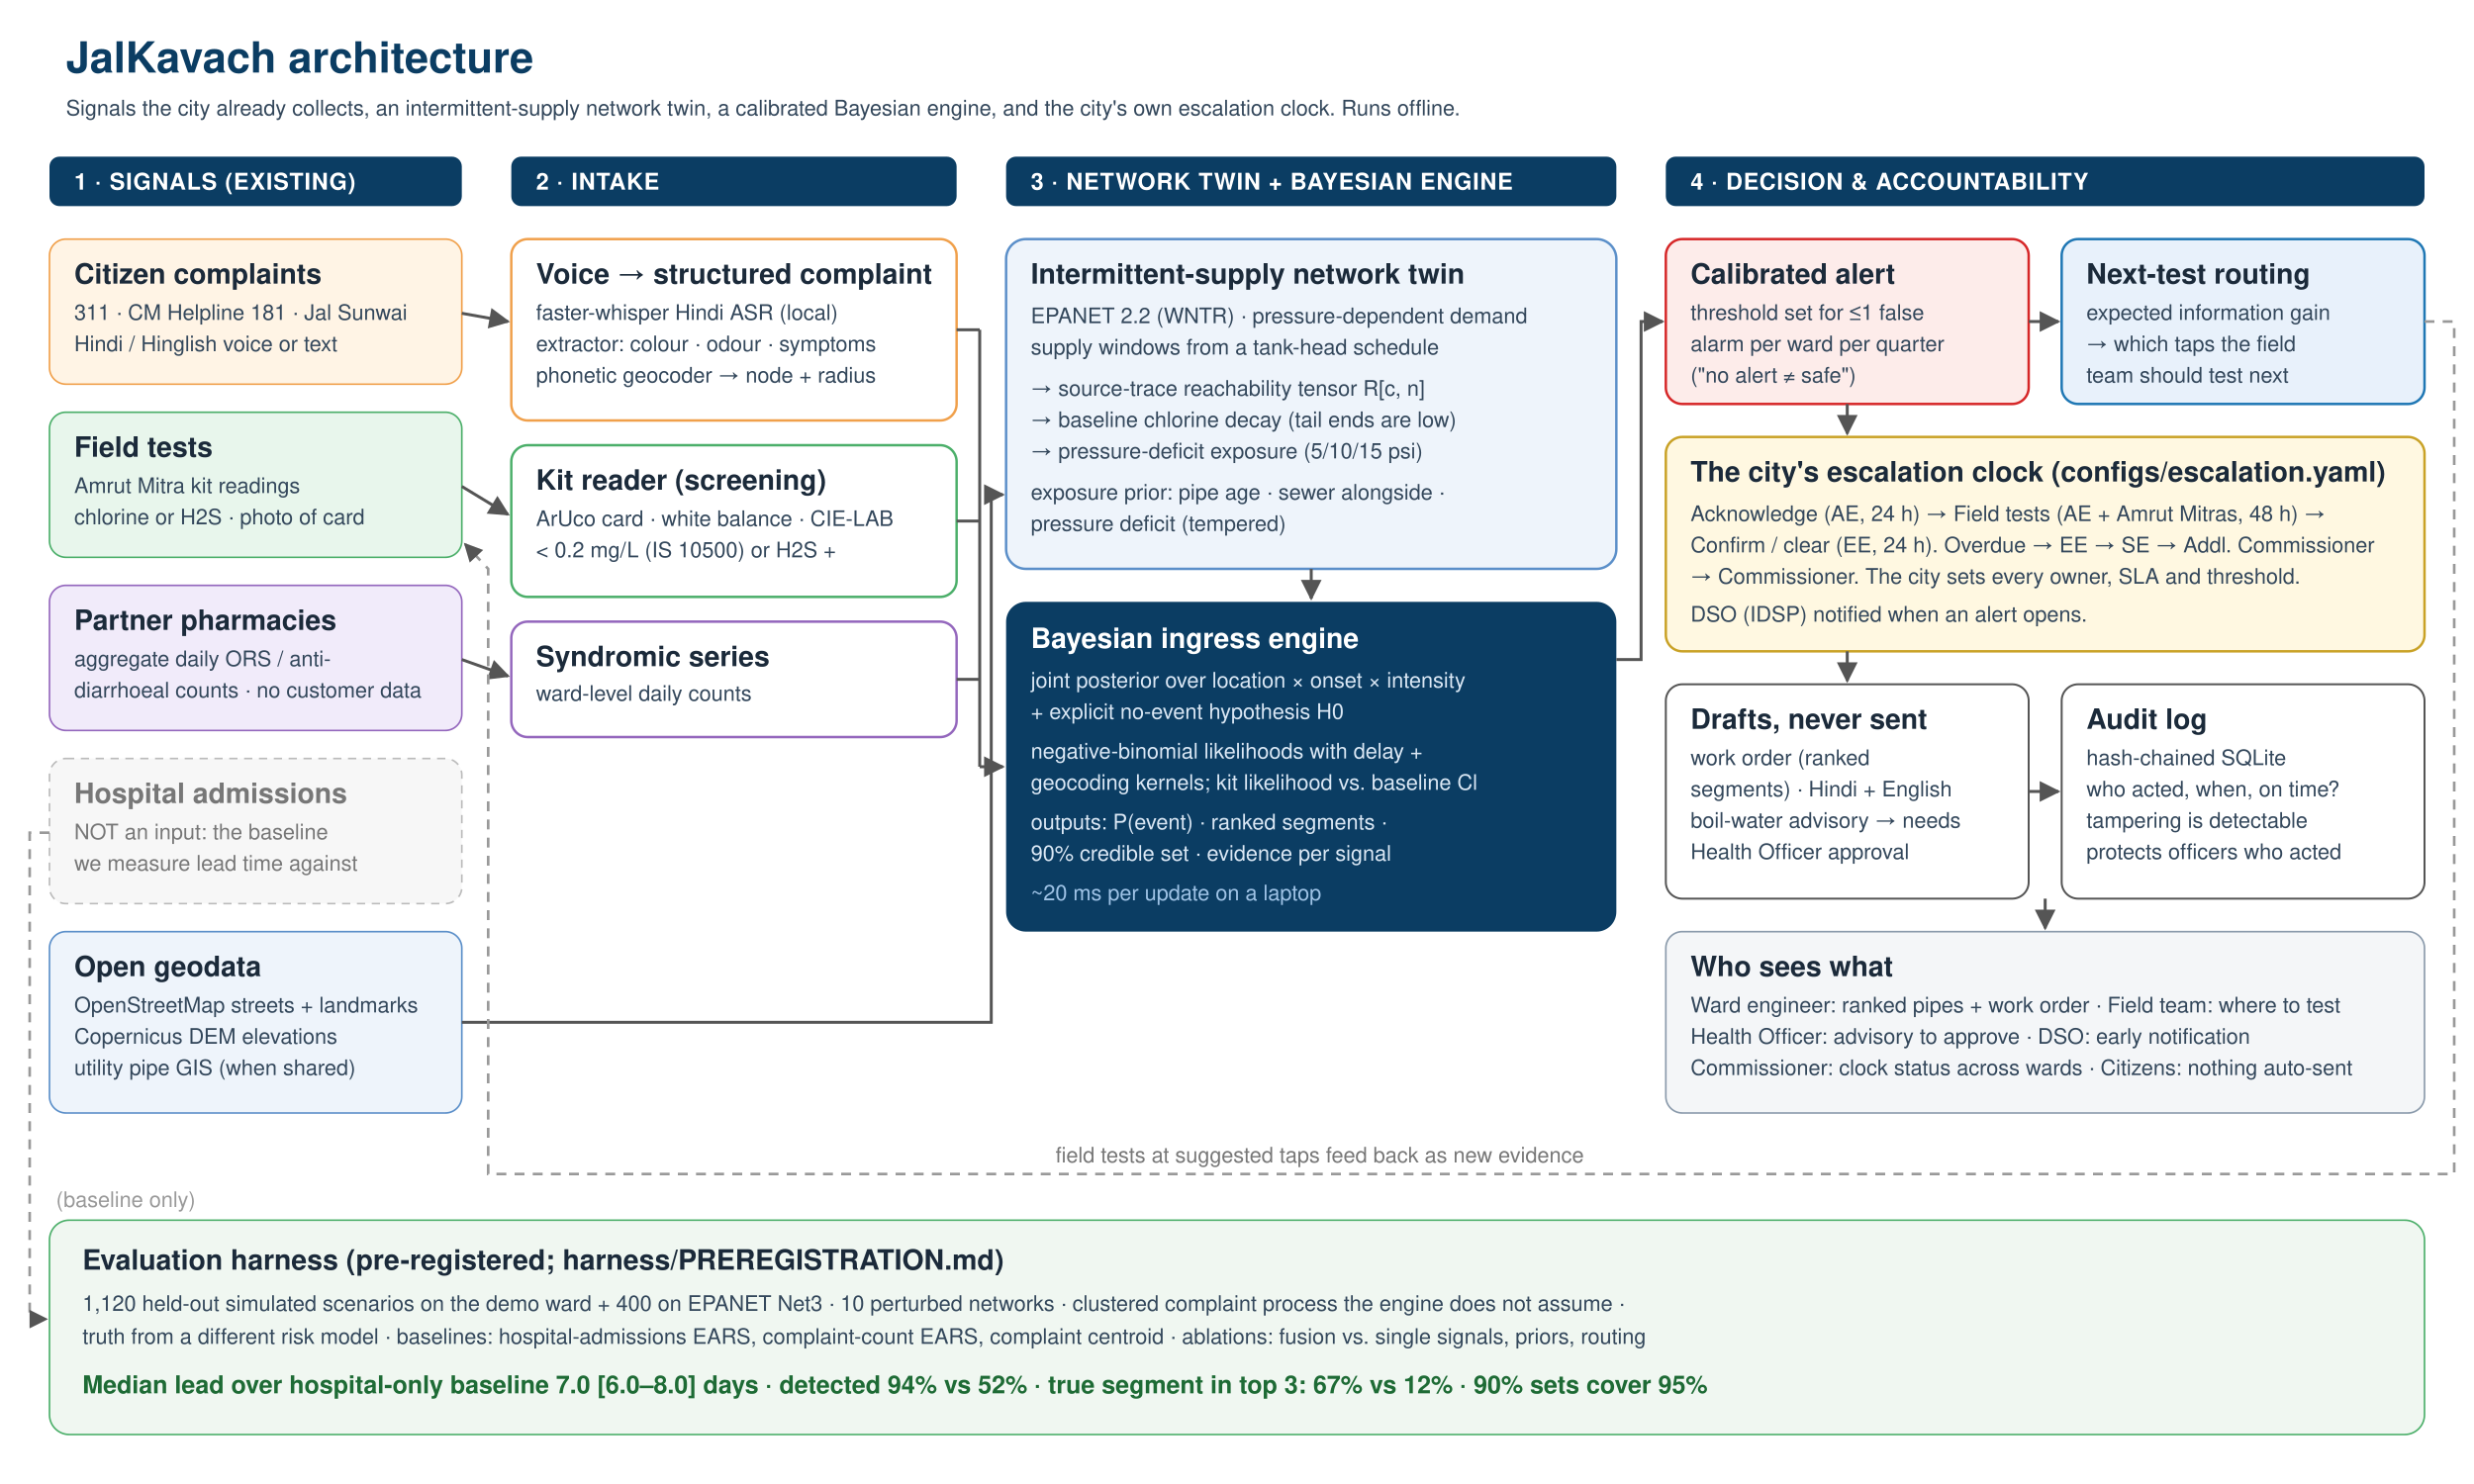
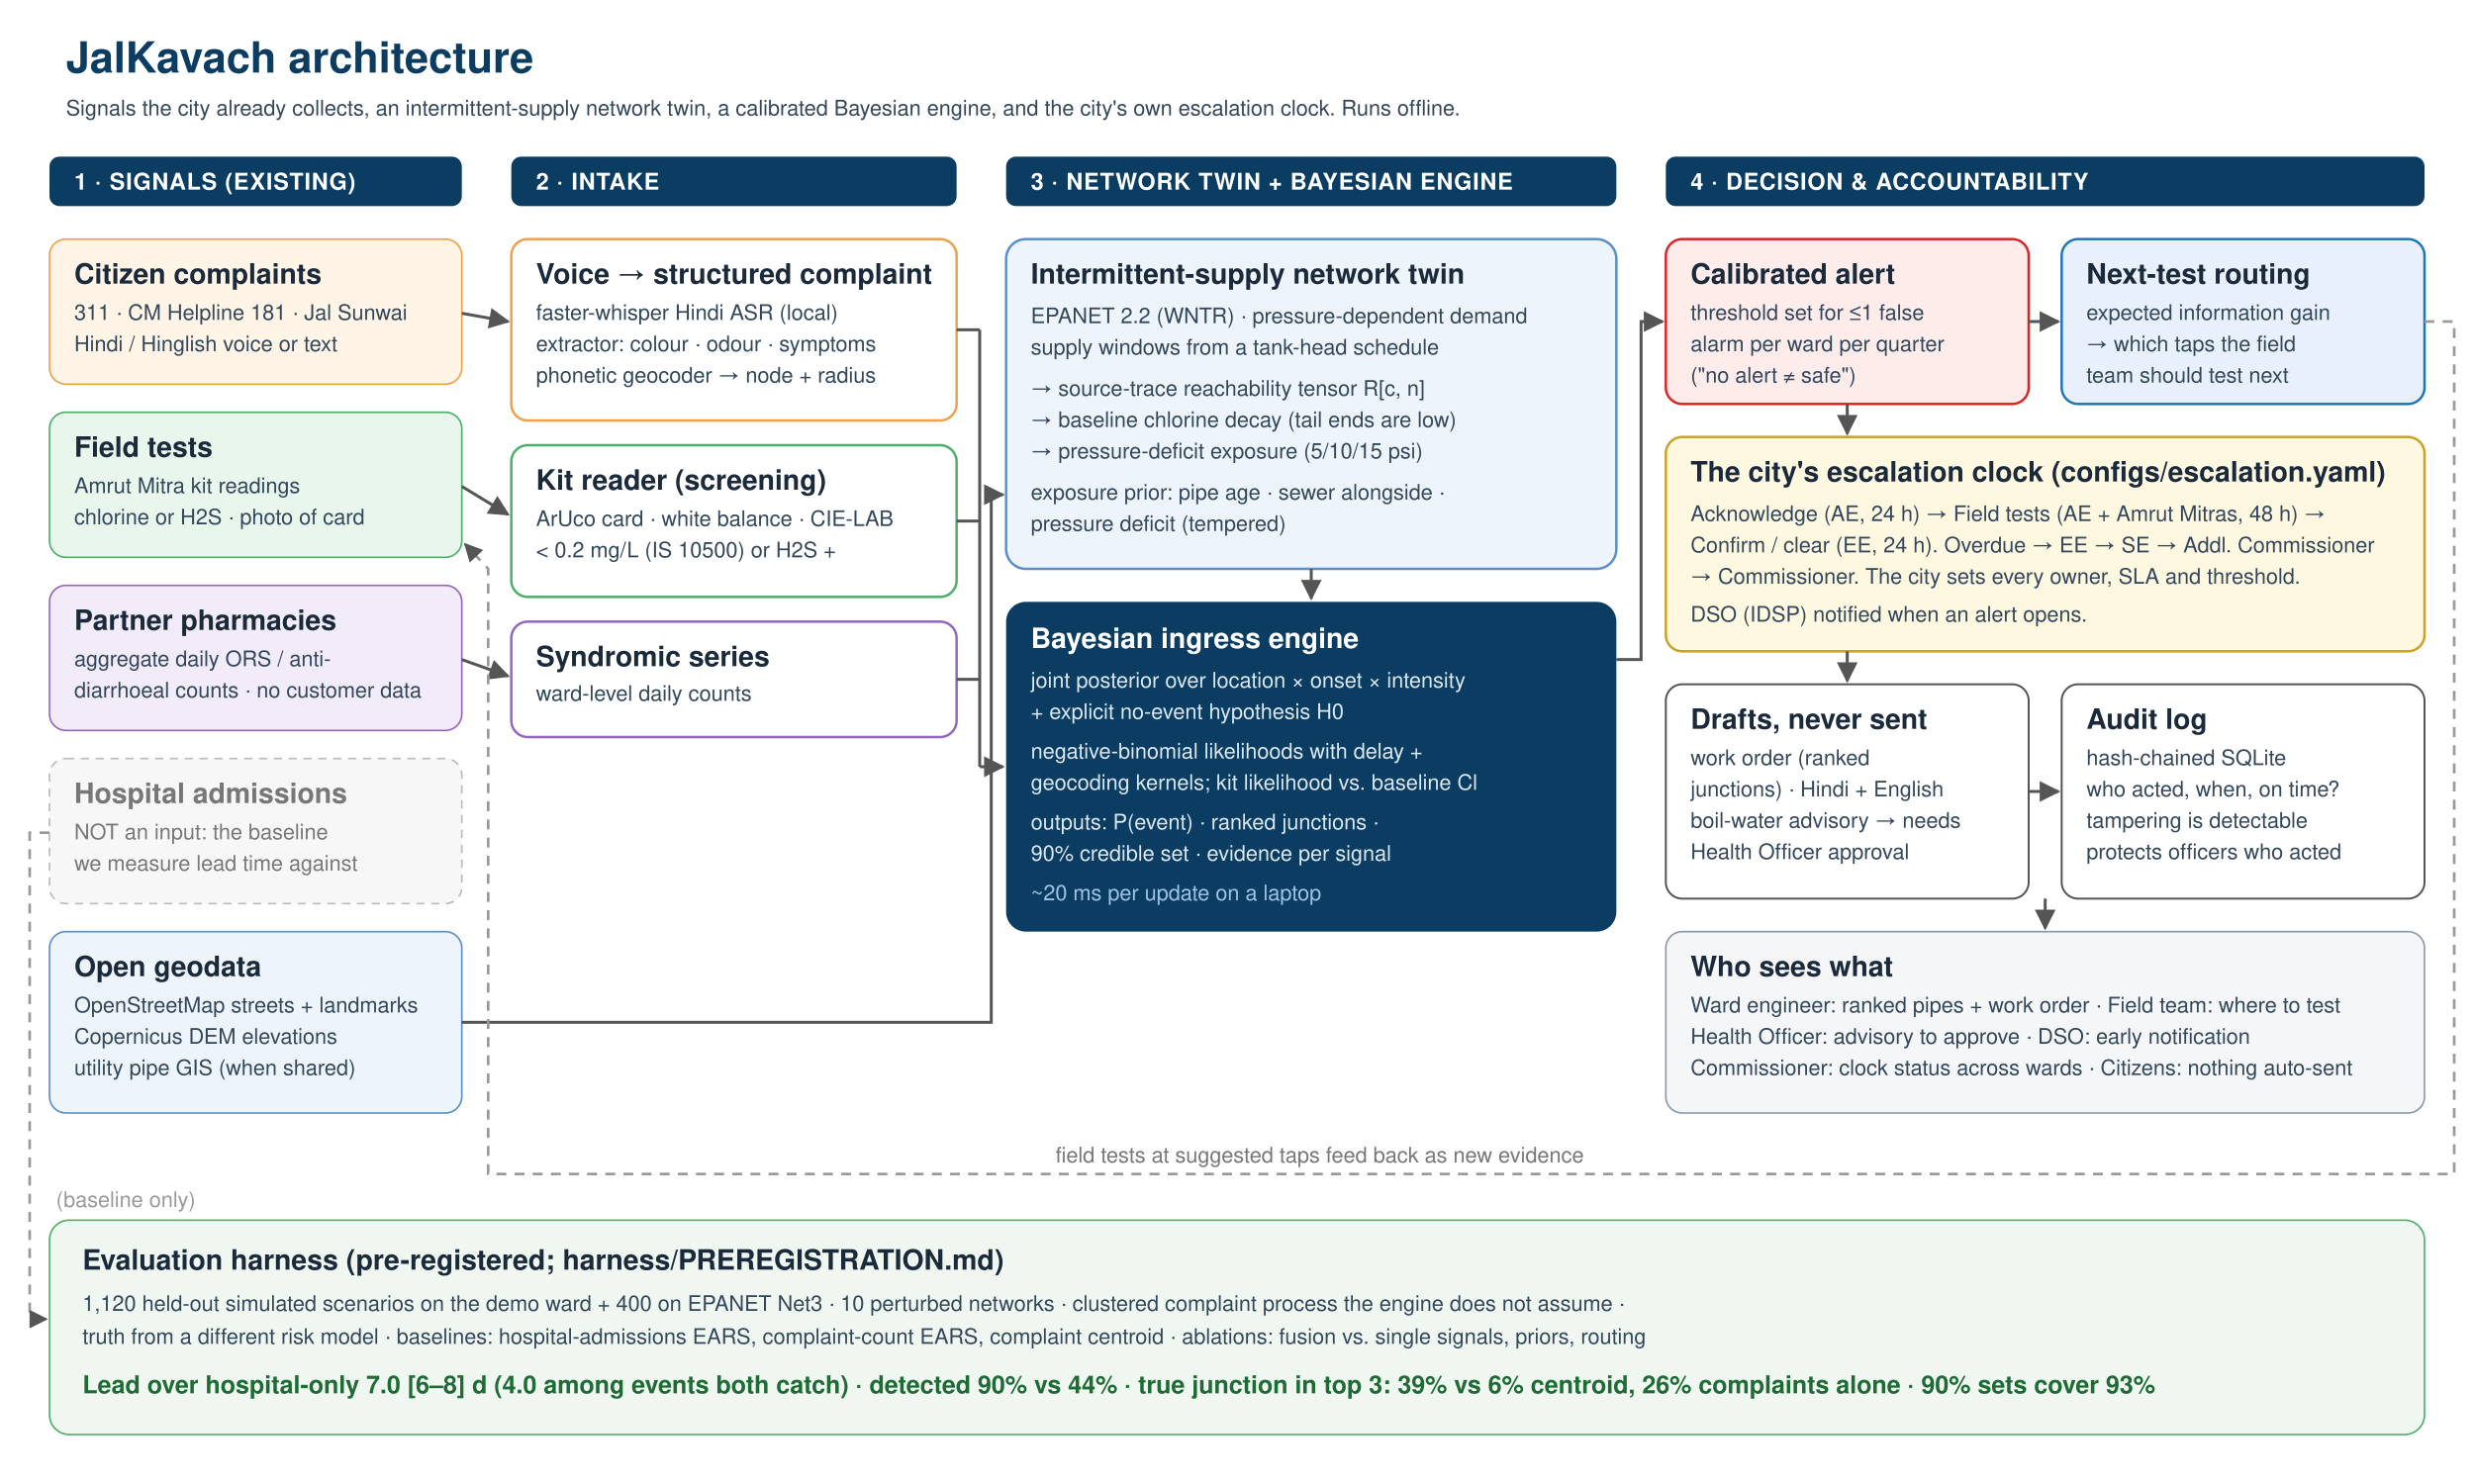
<svg xmlns="http://www.w3.org/2000/svg" width="1500" height="900" viewBox="0 0 1500 900" font-family="Helvetica, Arial, sans-serif">
  <defs>
    <marker id="a" viewBox="0 0 10 10" refX="9" refY="5" markerWidth="7" markerHeight="7" orient="auto-start-reverse">
      <path d="M0,0 L10,5 L0,10 z" fill="#555" />
    </marker>
    <style>
      .t{font-size:17px;font-weight:700;fill:#1b2a3a}
      .s{font-size:13px;fill:#33475b}
      .h{font-size:14px;font-weight:700;fill:#ffffff;letter-spacing:.5px}
      .ln{stroke:#555;stroke-width:1.8;fill:none;marker-end:url(#a)}
      .dash{stroke:#999;stroke-width:1.6;fill:none;stroke-dasharray:6 5;marker-end:url(#a)}
    </style>
  </defs>
  <rect width="1500" height="900" fill="#ffffff" />
  <text x="40" y="44" style="font-size:26px;font-weight:800;fill:#0b3d63">JalKavach architecture</text>
  <text x="40" y="70" class="s">Signals the city already collects, an intermittent-supply network twin, a calibrated Bayesian engine, and the city's own escalation clock. Runs offline.</text>
  <rect x="30" y="95" width="250" height="30" rx="6" fill="#0b3d63" />
  <text x="45" y="115" class="h">1 · SIGNALS (EXISTING)</text>
  <rect x="310" y="95" width="270" height="30" rx="6" fill="#0b3d63" />
  <text x="325" y="115" class="h">2 · INTAKE</text>
  <rect x="610" y="95" width="370" height="30" rx="6" fill="#0b3d63" />
  <text x="625" y="115" class="h">3 · NETWORK TWIN + BAYESIAN ENGINE</text>
  <rect x="1010" y="95" width="460" height="30" rx="6" fill="#0b3d63" />
  <text x="1025" y="115" class="h">4 · DECISION &amp; ACCOUNTABILITY</text>
  <g>
    <rect x="30" y="145" width="250" height="88" rx="10" fill="#fff4e5" stroke="#f0a04b" />
    <text x="45" y="172" class="t">Citizen complaints</text>
    <text x="45" y="194" class="s">311 · CM Helpline 181 · Jal Sunwai</text>
    <text x="45" y="213" class="s">Hindi / Hinglish voice or text</text>
    <rect x="30" y="250" width="250" height="88" rx="10" fill="#e8f6ec" stroke="#4caf6a" />
    <text x="45" y="277" class="t">Field tests</text>
    <text x="45" y="299" class="s">Amrut Mitra kit readings</text>
    <text x="45" y="318" class="s">chlorine or H2S · photo of card</text>
    <rect x="30" y="355" width="250" height="88" rx="10" fill="#f1ebfa" stroke="#9467bd" />
    <text x="45" y="382" class="t">Partner pharmacies</text>
    <text x="45" y="404" class="s">aggregate daily ORS / anti-</text>
    <text x="45" y="423" class="s">diarrhoeal counts · no customer data</text>
    <rect x="30" y="460" width="250" height="88" rx="10" fill="#f7f7f7" stroke="#bbbbbb" stroke-dasharray="5 4" />
    <text x="45" y="487" class="t" style="fill:#777">Hospital admissions</text>
    <text x="45" y="509" class="s" style="fill:#777">NOT an input: the baseline</text>
    <text x="45" y="528" class="s" style="fill:#777">we measure lead time against</text>
    <rect x="30" y="565" width="250" height="110" rx="10" fill="#eef4fb" stroke="#5b8fc9" />
    <text x="45" y="592" class="t">Open geodata</text>
    <text x="45" y="614" class="s">OpenStreetMap streets + landmarks</text>
    <text x="45" y="633" class="s">Copernicus DEM elevations</text>
    <text x="45" y="652" class="s">utility pipe GIS (when shared)</text>
  </g>
  <g>
    <rect x="310" y="145" width="270" height="110" rx="10" fill="#ffffff" stroke="#f0a04b" stroke-width="1.5" />
    <text x="325" y="172" class="t">Voice → structured complaint</text>
    <text x="325" y="194" class="s">faster-whisper Hindi ASR (local)</text>
    <text x="325" y="213" class="s">extractor: colour · odour · symptoms</text>
    <text x="325" y="232" class="s">phonetic geocoder → node + radius</text>
    <rect x="310" y="270" width="270" height="92" rx="10" fill="#ffffff" stroke="#4caf6a" stroke-width="1.5" />
    <text x="325" y="297" class="t">Kit reader (screening)</text>
    <text x="325" y="319" class="s">ArUco card · white balance · CIE-LAB</text>
    <text x="325" y="338" class="s">&lt; 0.2 mg/L (IS 10500) or H2S +</text>
    <rect x="310" y="377" width="270" height="70" rx="10" fill="#ffffff" stroke="#9467bd" stroke-width="1.5" />
    <text x="325" y="404" class="t">Syndromic series</text>
    <text x="325" y="425" class="s">ward-level daily counts</text>
  </g>
  <g>
    <rect x="610" y="145" width="370" height="200" rx="12" fill="#eef4fb" stroke="#5b8fc9" stroke-width="1.5" />
    <text x="625" y="172" class="t">Intermittent-supply network twin</text>
    <text x="625" y="196" class="s">EPANET 2.2 (WNTR) · pressure-dependent demand</text>
    <text x="625" y="215" class="s">supply windows from a tank-head schedule</text>
    <text x="625" y="240" class="s">→ source-trace reachability tensor R[c, n]</text>
    <text x="625" y="259" class="s">→ baseline chlorine decay (tail ends are low)</text>
    <text x="625" y="278" class="s">→ pressure-deficit exposure (5/10/15 psi)</text>
    <text x="625" y="303" class="s">exposure prior: pipe age · sewer alongside ·</text>
    <text x="625" y="322" class="s">pressure deficit (tempered)</text>
    <rect x="610" y="365" width="370" height="200" rx="12" fill="#0b3d63" />
    <text x="625" y="393" class="t" style="fill:#ffffff">Bayesian ingress engine</text>
    <text x="625" y="417" class="s" style="fill:#dbe8f5">joint posterior over location × onset × intensity</text>
    <text x="625" y="436" class="s" style="fill:#dbe8f5">+ explicit no-event hypothesis H0</text>
    <text x="625" y="460" class="s" style="fill:#dbe8f5">negative-binomial likelihoods with delay +</text>
    <text x="625" y="479" class="s" style="fill:#dbe8f5">geocoding kernels; kit likelihood vs. baseline Cl</text>
-     <text x="625" y="503" class="s" style="fill:#dbe8f5">outputs: P(event) · ranked segments ·</text>
+     <text x="625" y="503" class="s" style="fill:#dbe8f5">outputs: P(event) · ranked junctions ·</text>
    <text x="625" y="522" class="s" style="fill:#dbe8f5">90% credible set · evidence per signal</text>
    <text x="625" y="546" class="s" style="fill:#9fc3e6">~20 ms per update on a laptop</text>
  </g>
  <g>
    <rect x="1010" y="145" width="220" height="100" rx="10" fill="#fdecea" stroke="#d62728" stroke-width="1.5" />
    <text x="1025" y="172" class="t">Calibrated alert</text>
    <text x="1025" y="194" class="s">threshold set for ≤1 false</text>
    <text x="1025" y="213" class="s">alarm per ward per quarter</text>
    <text x="1025" y="232" class="s">("no alert ≠ safe")</text>
    <rect x="1250" y="145" width="220" height="100" rx="10" fill="#e8f1fb" stroke="#1f77b4" stroke-width="1.5" />
    <text x="1265" y="172" class="t">Next-test routing</text>
    <text x="1265" y="194" class="s">expected information gain</text>
    <text x="1265" y="213" class="s">→ which taps the field</text>
    <text x="1265" y="232" class="s">team should test next</text>
    <rect x="1010" y="265" width="460" height="130" rx="10" fill="#fff8e1" stroke="#c9a227" stroke-width="1.5" />
    <text x="1025" y="292" class="t">The city's escalation clock (configs/escalation.yaml)</text>
    <text x="1025" y="316" class="s">Acknowledge (AE, 24 h) → Field tests (AE + Amrut Mitras, 48 h) →</text>
    <text x="1025" y="335" class="s">Confirm / clear (EE, 24 h). Overdue → EE → SE → Addl. Commissioner</text>
    <text x="1025" y="354" class="s">→ Commissioner. The city sets every owner, SLA and threshold.</text>
    <text x="1025" y="377" class="s">DSO (IDSP) notified when an alert opens.</text>
    <rect x="1010" y="415" width="220" height="130" rx="10" fill="#ffffff" stroke="#555" stroke-width="1.2" />
    <text x="1025" y="442" class="t">Drafts, never sent</text>
    <text x="1025" y="464" class="s">work order (ranked</text>
-     <text x="1025" y="483" class="s">segments) · Hindi + English</text>
+     <text x="1025" y="483" class="s">junctions) · Hindi + English</text>
    <text x="1025" y="502" class="s">boil-water advisory → needs</text>
    <text x="1025" y="521" class="s">Health Officer approval</text>
    <rect x="1250" y="415" width="220" height="130" rx="10" fill="#ffffff" stroke="#555" stroke-width="1.2" />
    <text x="1265" y="442" class="t">Audit log</text>
    <text x="1265" y="464" class="s">hash-chained SQLite</text>
    <text x="1265" y="483" class="s">who acted, when, on time?</text>
    <text x="1265" y="502" class="s">tampering is detectable</text>
    <text x="1265" y="521" class="s">protects officers who acted</text>
    <rect x="1010" y="565" width="460" height="110" rx="10" fill="#f4f6f8" stroke="#8a9aab" />
    <text x="1025" y="592" class="t">Who sees what</text>
    <text x="1025" y="614" class="s">Ward engineer: ranked pipes + work order · Field team: where to test</text>
    <text x="1025" y="633" class="s">Health Officer: advisory to approve · DSO: early notification</text>
    <text x="1025" y="652" class="s">Commissioner: clock status across wards · Citizens: nothing auto-sent</text>
  </g>
  <path class="ln" d="M280,190 L308,195" />
  <path class="ln" d="M280,295 L308,312" />
  <path class="ln" d="M280,400 L308,410" />
  <path style="stroke:#555;stroke-width:1.8;fill:none" d="M580,200 L594,200 M580,316 L594,316 M580,412 L594,412 M594,200 L594,465" />
  <path class="ln" d="M594,465 L608,465" />
  <path class="ln" d="M280,620 L601,620 L601,300 L608,300" />
  <path class="ln" d="M795,345 L795,363" />
  <path class="ln" d="M980,400 L995,400 L995,195 L1008,195" />
  <path class="ln" d="M1230,195 L1248,195" />
  <path class="ln" d="M1120,245 L1120,263" />
  <path class="ln" d="M1120,395 L1120,413" />
  <path class="ln" d="M1230,480 L1248,480" />
  <path class="ln" d="M1240,545 L1240,563" />
  <path class="dash" d="M1470,195 L1488,195 L1488,712 L296,712 L296,345 L282,330" />
  <text x="640" y="705" class="s" style="fill:#777">field tests at suggested taps feed back as new evidence</text>
  <path class="dash" d="M30,505 L18,505 L18,800 L28,800" />
  <text x="34" y="732" class="s" style="fill:#999">(baseline only)</text>
  <rect x="30" y="740" width="1440" height="130" rx="12" fill="#f0f7f1" stroke="#4caf6a" />
  <text x="50" y="770" class="t">Evaluation harness (pre-registered; harness/PREREGISTRATION.md)</text>
  <text x="50" y="795" class="s">1,120 held-out simulated scenarios on the demo ward + 400 on EPANET Net3 · 10 perturbed networks · clustered complaint process the engine does not assume ·</text>
  <text x="50" y="815" class="s">truth from a different risk model · baselines: hospital-admissions EARS, complaint-count EARS, complaint centroid · ablations: fusion vs. single signals, priors, routing</text>
-   <text x="50" y="845" style="font-size:15px;font-weight:700;fill:#1e6b35">Median lead over hospital-only baseline 7.0 [6.0–8.0] days · detected 94% vs 52% · true segment in top 3: 67% vs 12% · 90% sets cover 95%</text>
+   <text x="50" y="845" style="font-size:15px;font-weight:700;fill:#1e6b35">Lead over hospital-only 7.0 [6–8] d (4.0 among events both catch) · detected 90% vs 44% · true junction in top 3: 39% vs 6% centroid, 26% complaints alone · 90% sets cover 93%</text>
</svg>
